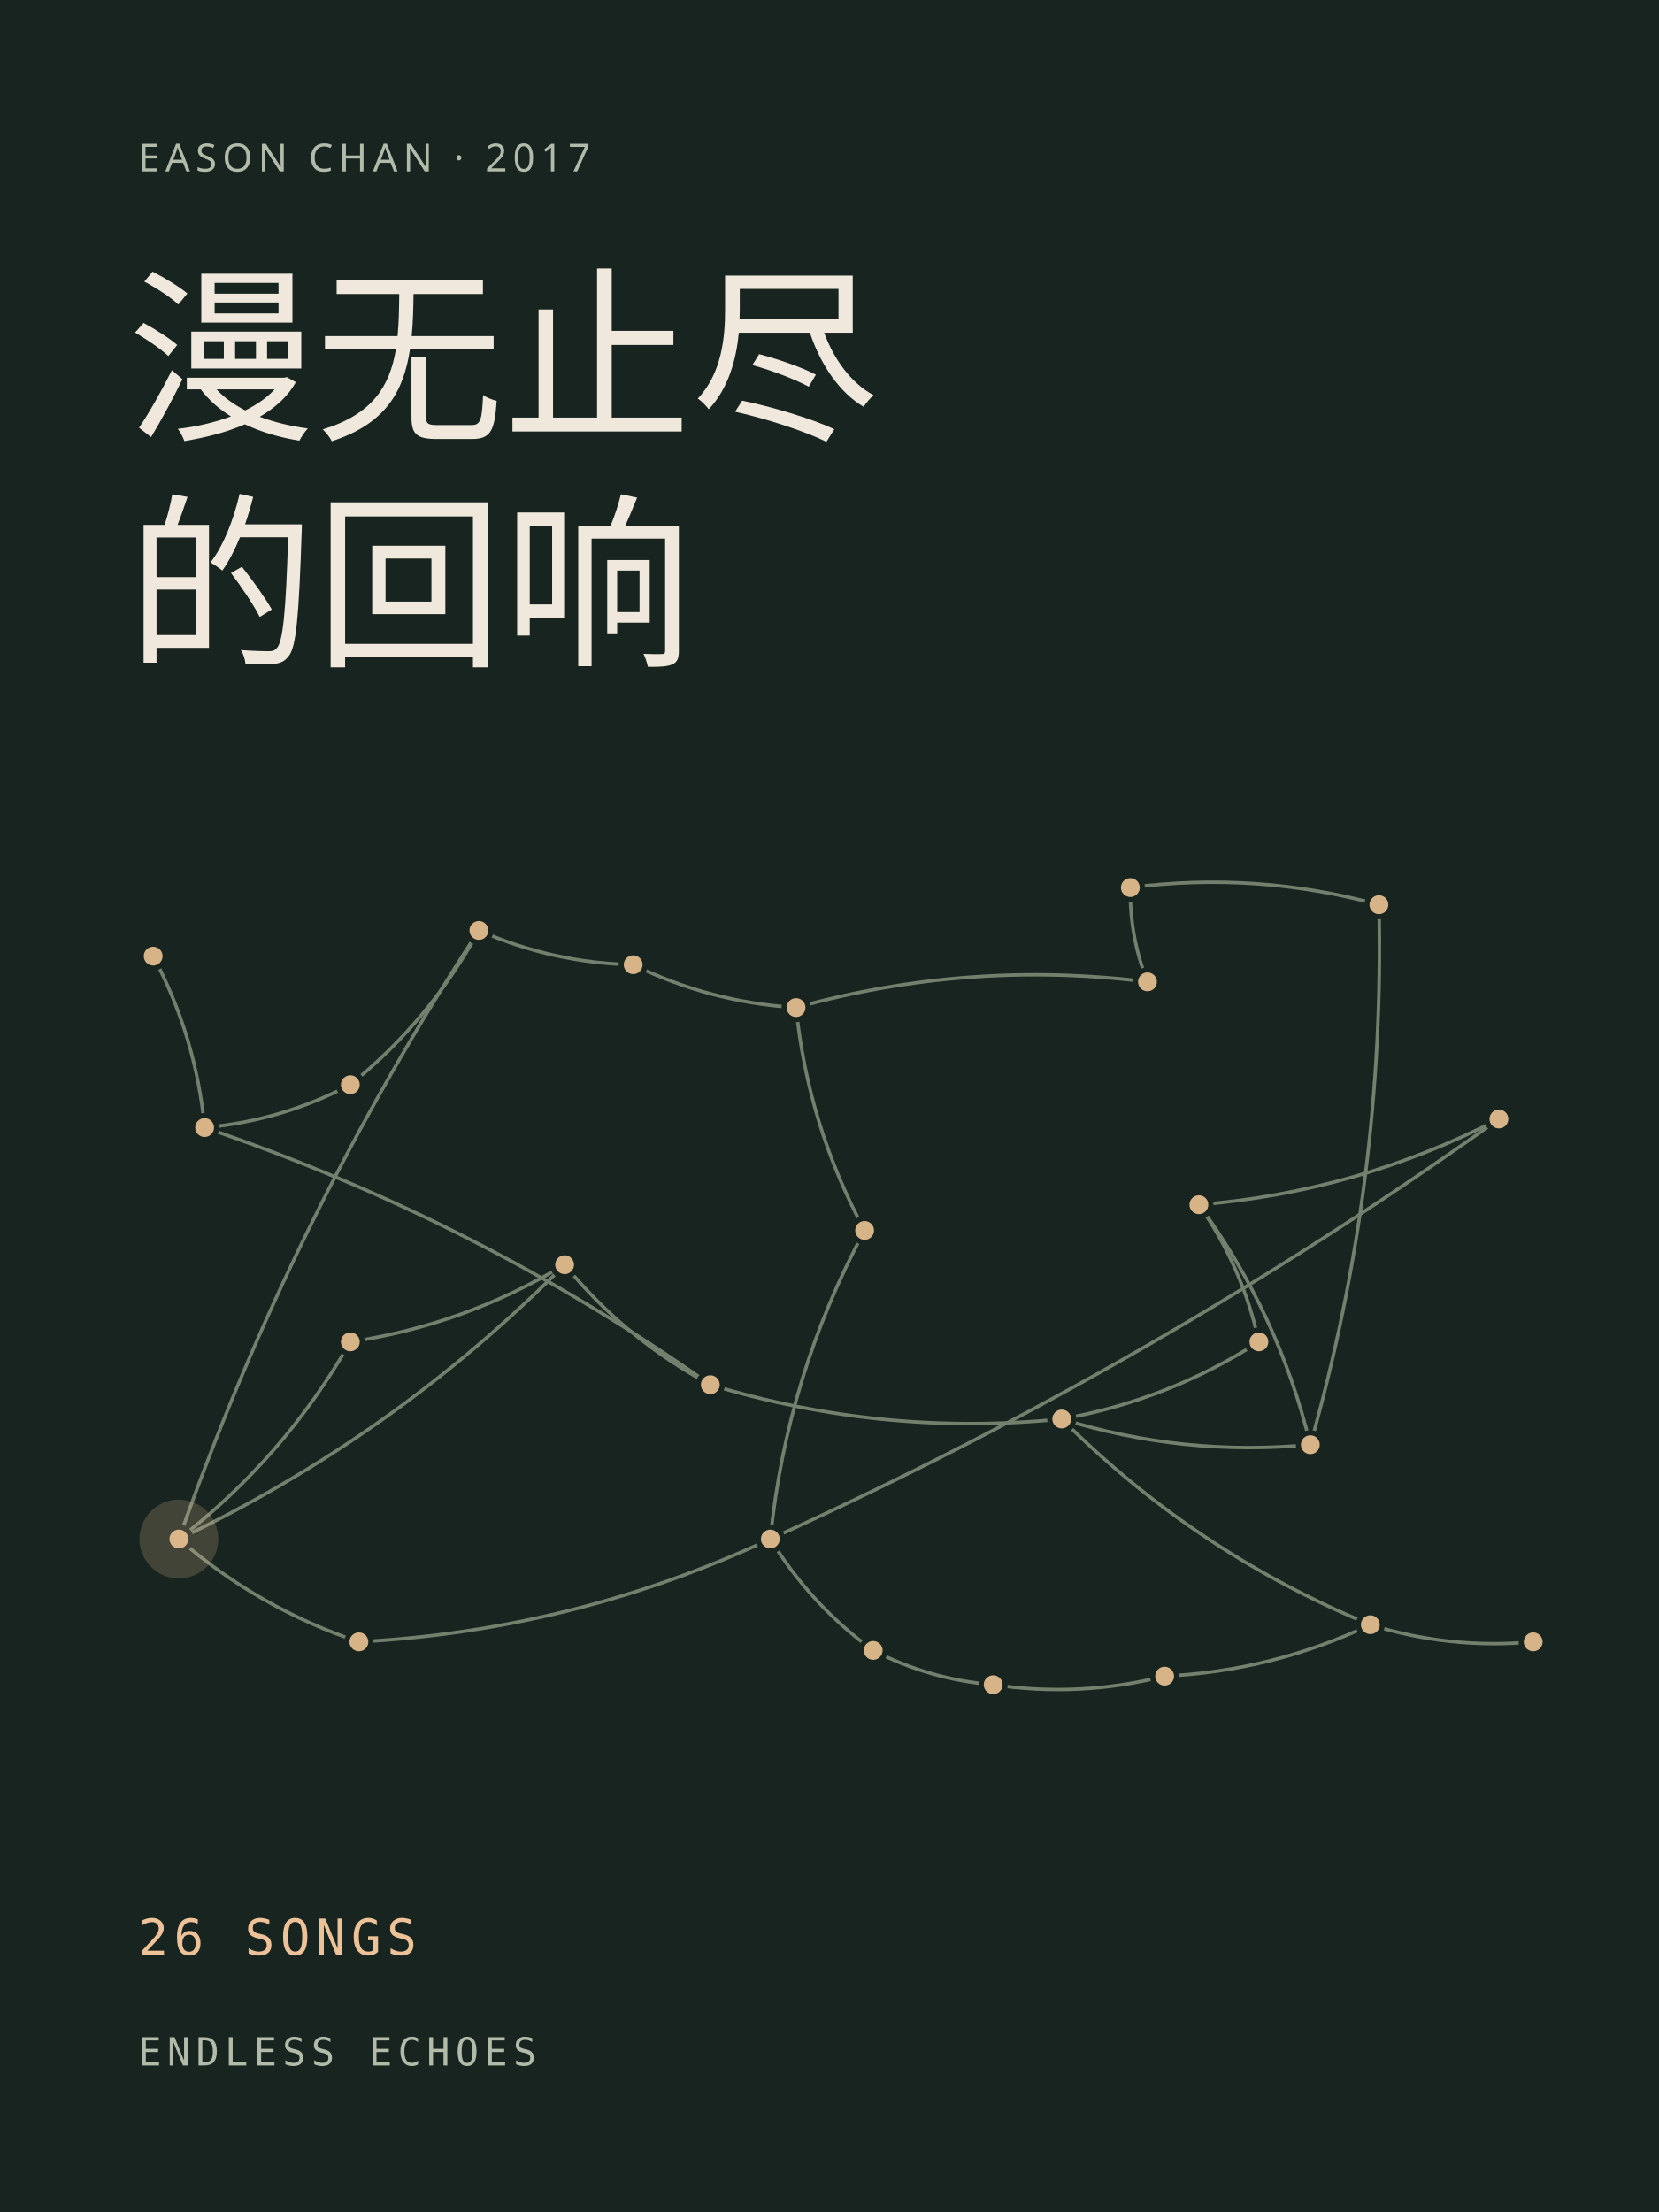
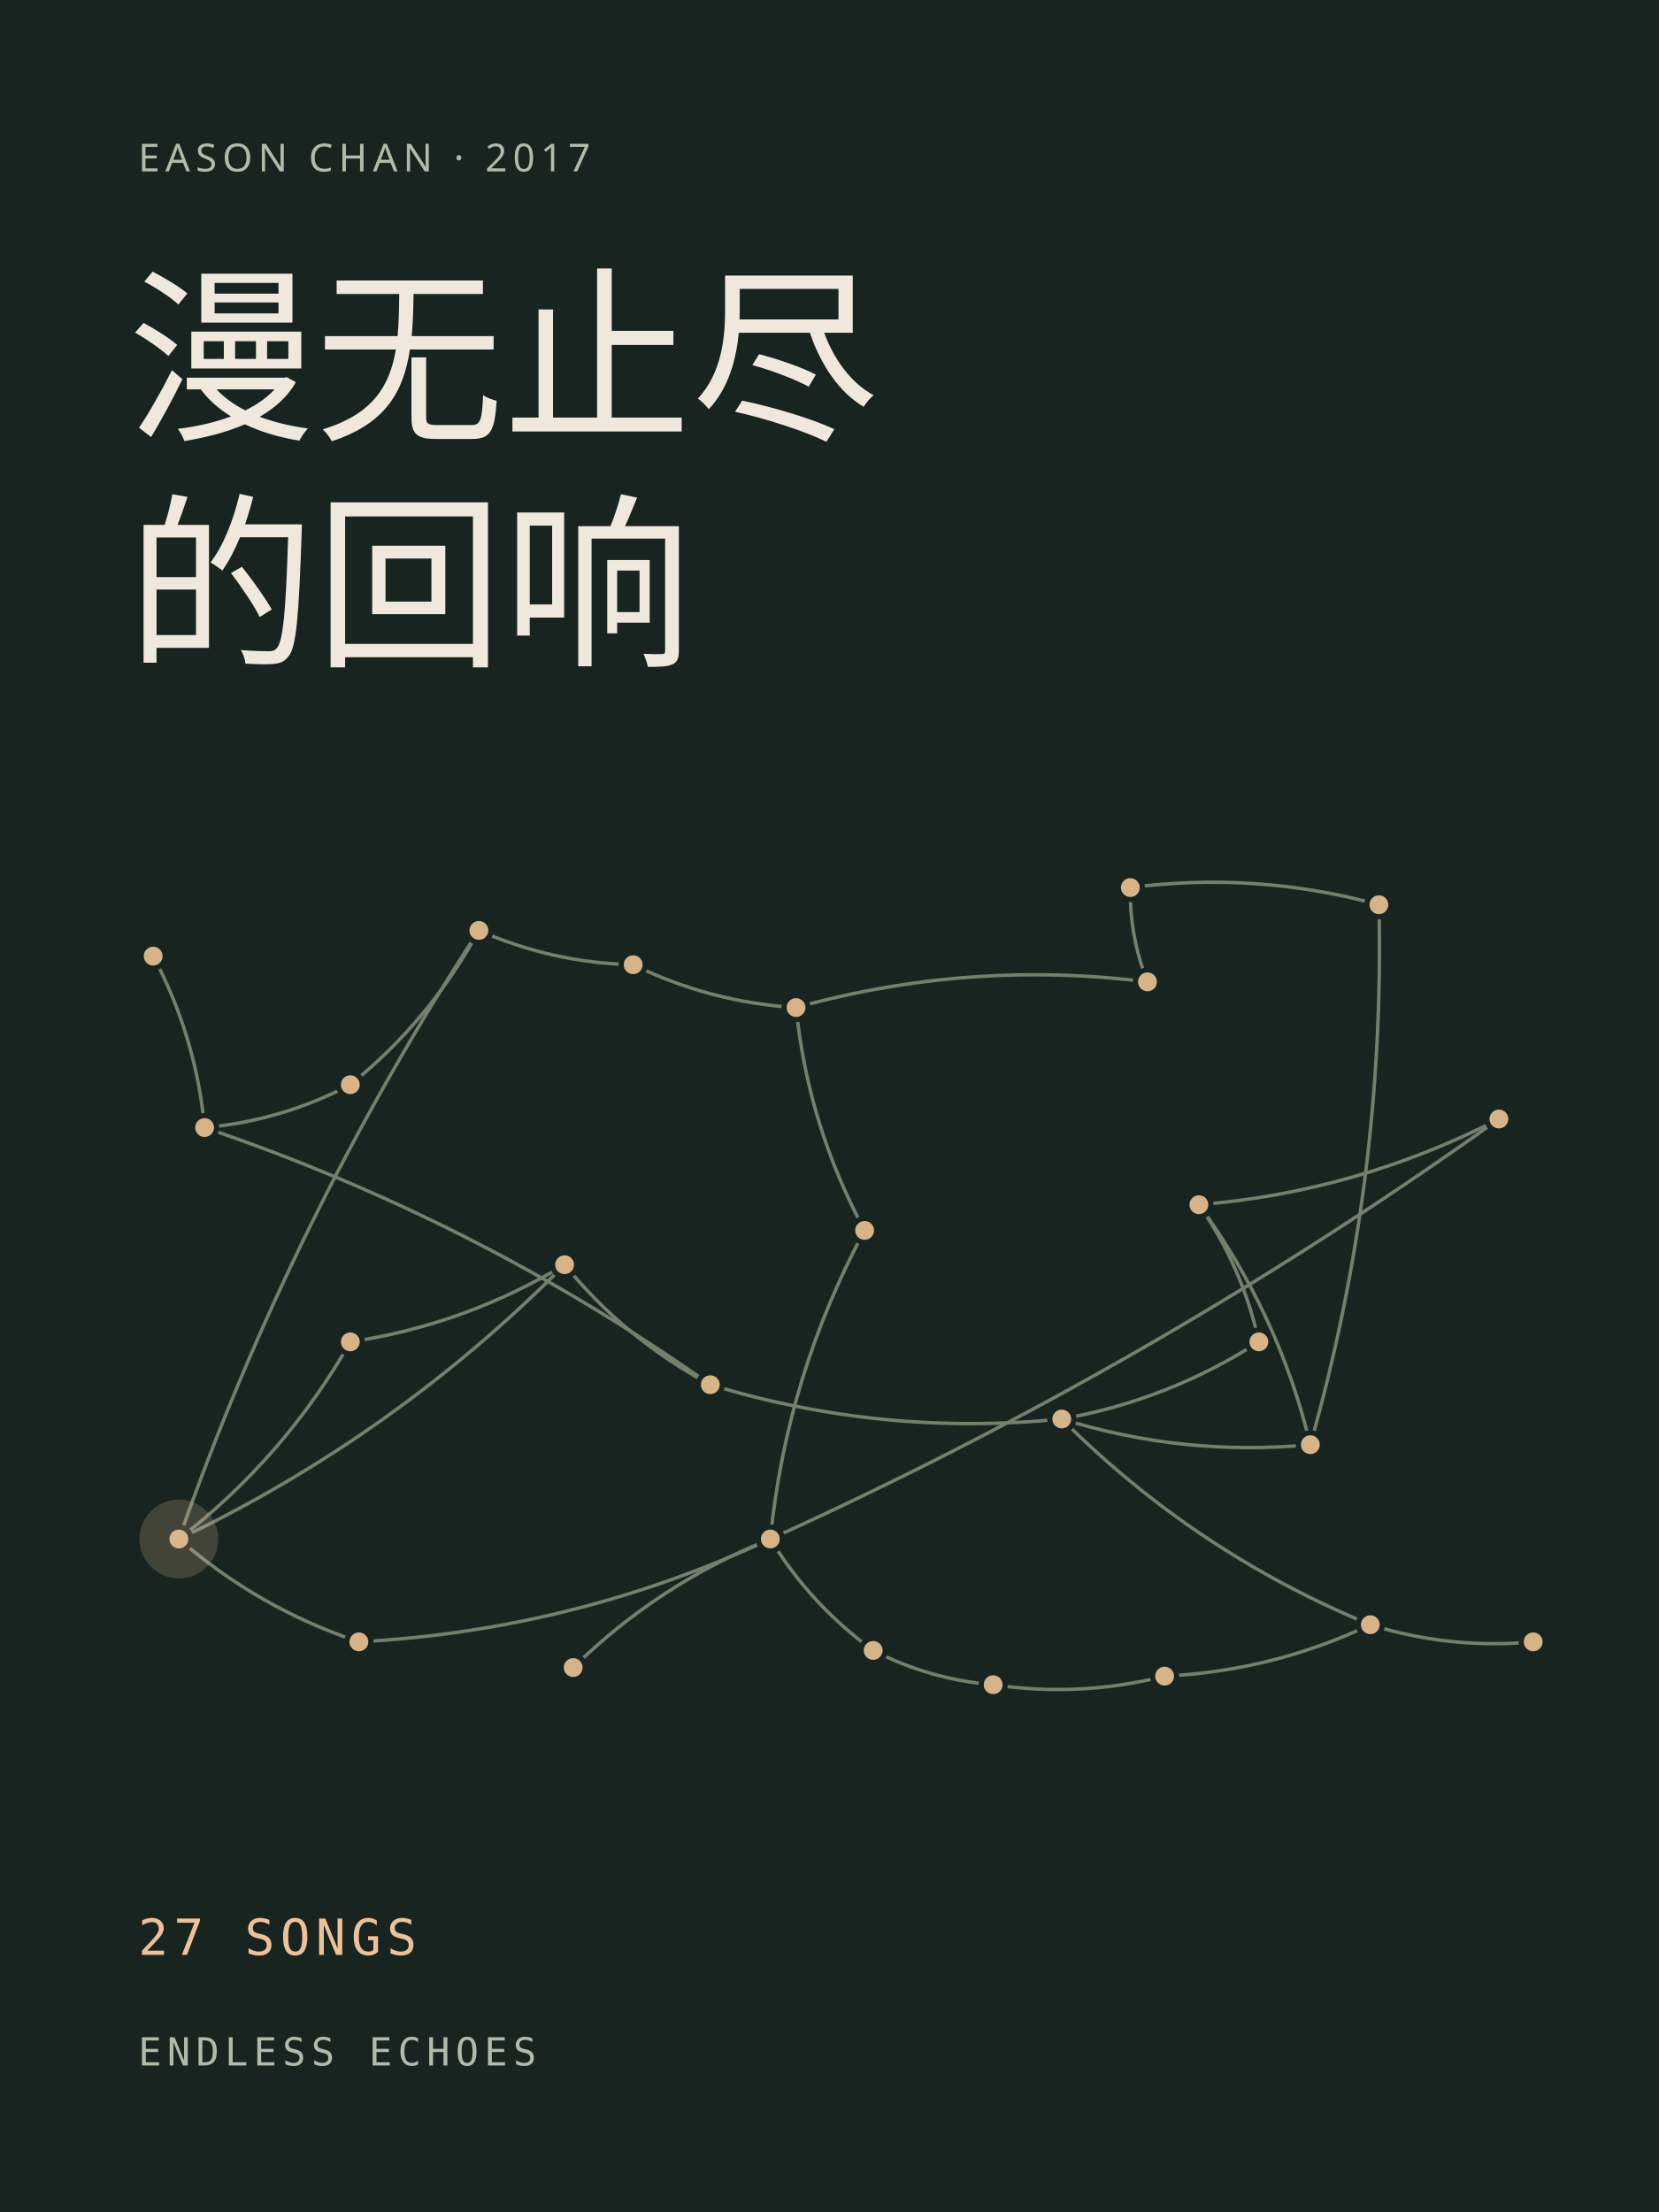
<svg xmlns="http://www.w3.org/2000/svg" viewBox="0 0 600 800" role="img" aria-labelledby="title">
  <rect width="600" height="800" fill="#172420" />
  <text x="50" y="62" fill="#b2baa9" font-family="sans-serif" font-size="14" letter-spacing="2">EASON CHAN · 2017</text>
  <text x="46" y="154" fill="#f0e8dc" font-family="sans-serif" font-size="68" font-weight="500">漫无止尽</text>
  <text x="46" y="236" fill="#f0e8dc" font-family="sans-serif" font-size="68" font-weight="500">的回响</text>
  <g transform="translate(12 290) scale(.62)">
    <g fill="none" stroke="#9aa68f" stroke-width="2" opacity=".7">
      <path d="M190.00,490.00 Q315.82,483.28 430.00,430.00" />
      <path d="M660.00,510.00 Q723.00,507.00 780.00,480.00" />
      <path d="M680.00,235.00 Q772.50,227.50 855.00,185.00" />
      <path d="M560.00,515.00 Q610.50,522.50 660.00,510.00" />
      <path d="M350.00,95.00 Q395.00,117.00 445.00,120.00" />
      <path d="M490.00,495.00 Q523.00,512.00 560.00,515.00" />
      <path d="M260.00,75.00 Q303.00,94.00 350.00,95.00" />
      <path d="M260.00,75.00 Q150.97,241.89 85.00,430.00" />
      <path d="M185.00,165.00 Q231.50,127.50 260.00,75.00" />
      <path d="M100.00,190.00 Q145.00,186.00 185.00,165.00" />
      <path d="M100.00,190.00 Q95.00,137.00 70.00,90.00" />
      <path d="M430.00,430.00 Q453.50,468.50 490.00,495.00" />
      <path d="M430.00,430.00 Q654.49,328.29 855.00,185.00" />
+       <path d="M430.00,430.00 Q365.00,456.00 315.00,505.00" />
      <path d="M485.00,250.00 Q439.50,334.50 430.00,430.00" />
      <path d="M445.00,120.00 Q452.00,189.00 485.00,250.00" />
      <path d="M650.00,105.00 Q546.00,92.00 445.00,120.00" />
      <path d="M640.00,50.00 Q639.50,78.50 650.00,105.00" />
      <path d="M785.00,60.00 Q713.50,40.50 640.00,50.00" />
      <path d="M715.00,315.00 Q705.50,271.50 680.00,235.00" />
      <path d="M745.00,375.00 Q726.50,298.50 680.00,235.00" />
      <path d="M745.00,375.00 Q788.81,220.52 785.00,60.00" />
      <path d="M780.00,480.00 Q826.50,494.50 875.00,490.00" />
      <path d="M600.00,360.00 Q662.00,349.00 715.00,315.00" />
      <path d="M600.00,360.00 Q671.00,382.00 745.00,375.00" />
      <path d="M600.00,360.00 Q678.00,438.00 780.00,480.00" />
      <path d="M395.00,340.00 Q258.38,243.61 100.00,190.00" />
      <path d="M395.00,340.00 Q495.50,370.50 600.00,360.00" />
      <path d="M310.00,270.00 Q345.50,313.50 395.00,340.00" />
      <path d="M185.00,315.00 Q252.00,305.00 310.00,270.00" />
      <path d="M85.00,430.00 Q131.50,470.50 190.00,490.00" />
      <path d="M85.00,430.00 Q211.41,369.56 310.00,270.00" />
      <path d="M85.00,430.00 Q146.50,382.50 185.00,315.00" />
    </g>
    <g fill="#d7b388" stroke="#172420" stroke-width="3">
      <circle cx="190" cy="490" r="7" />
      <circle cx="660" cy="510" r="7" />
      <circle cx="680" cy="235" r="7" />
      <circle cx="875" cy="490" r="7" />
      <circle cx="560" cy="515" r="7" />
      <circle cx="350" cy="95" r="7" />
      <circle cx="490" cy="495" r="7" />
      <circle cx="260" cy="75" r="7" />
      <circle cx="185" cy="165" r="7" />
      <circle cx="70" cy="90" r="7" />
      <circle cx="100" cy="190" r="7" />
      <circle cx="855" cy="185" r="7" />
      <circle cx="430" cy="430" r="7" />
      <circle cx="485" cy="250" r="7" />
      <circle cx="445" cy="120" r="7" />
      <circle cx="650" cy="105" r="7" />
      <circle cx="640" cy="50" r="7" />
      <circle cx="785" cy="60" r="7" />
      <circle cx="715" cy="315" r="7" />
      <circle cx="745" cy="375" r="7" />
      <circle cx="780" cy="480" r="7" />
      <circle cx="600" cy="360" r="7" />
      <circle cx="395" cy="340" r="7" />
      <circle cx="310" cy="270" r="7" />
      <circle cx="185" cy="315" r="7" />
      <circle cx="85" cy="430" r="7" />
+       <circle cx="315" cy="505" r="7" />
    </g>
    <circle cx="85" cy="430" r="23" fill="#eec298" opacity=".2" />
  </g>
-   <text x="50" y="707" fill="#eec298" font-family="monospace" font-size="18" letter-spacing="2">26 SONGS</text>
+   <text x="50" y="707" fill="#eec298" font-family="monospace" font-size="18" letter-spacing="2">27 SONGS</text>
  <text x="50" y="747" fill="#b2baa9" font-family="monospace" font-size="14" letter-spacing="2">ENDLESS ECHOES</text>
</svg>
